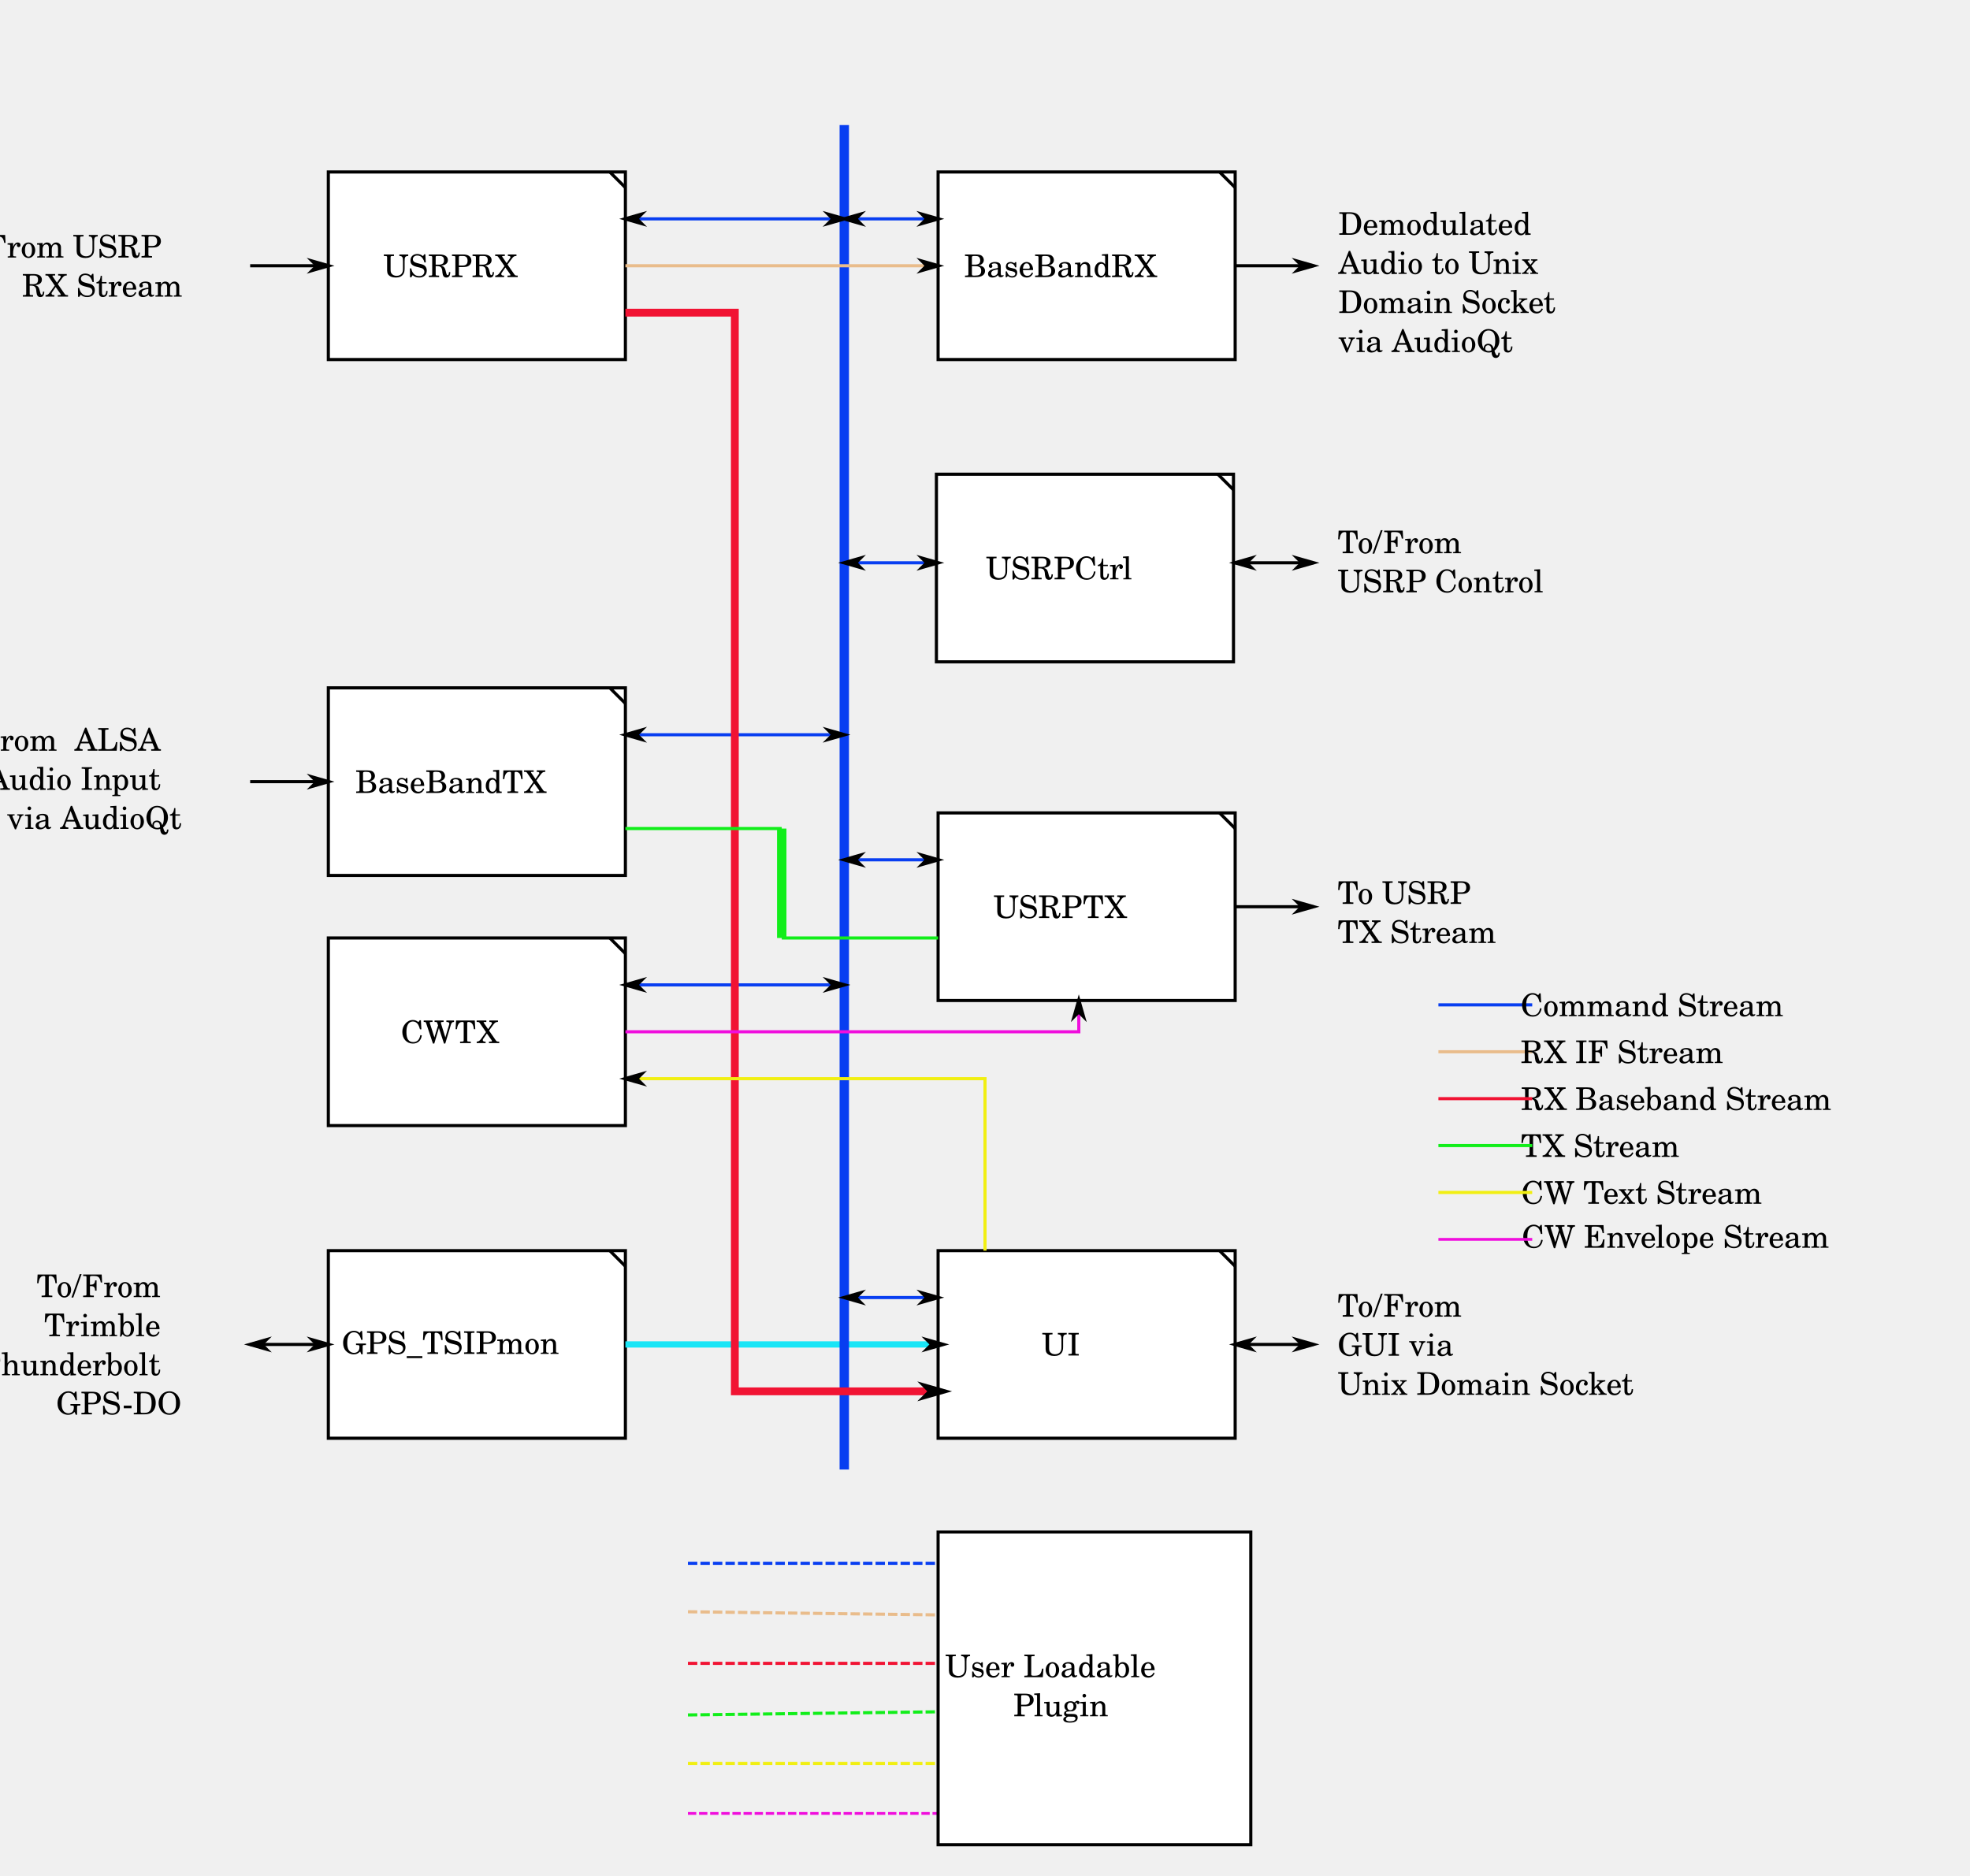
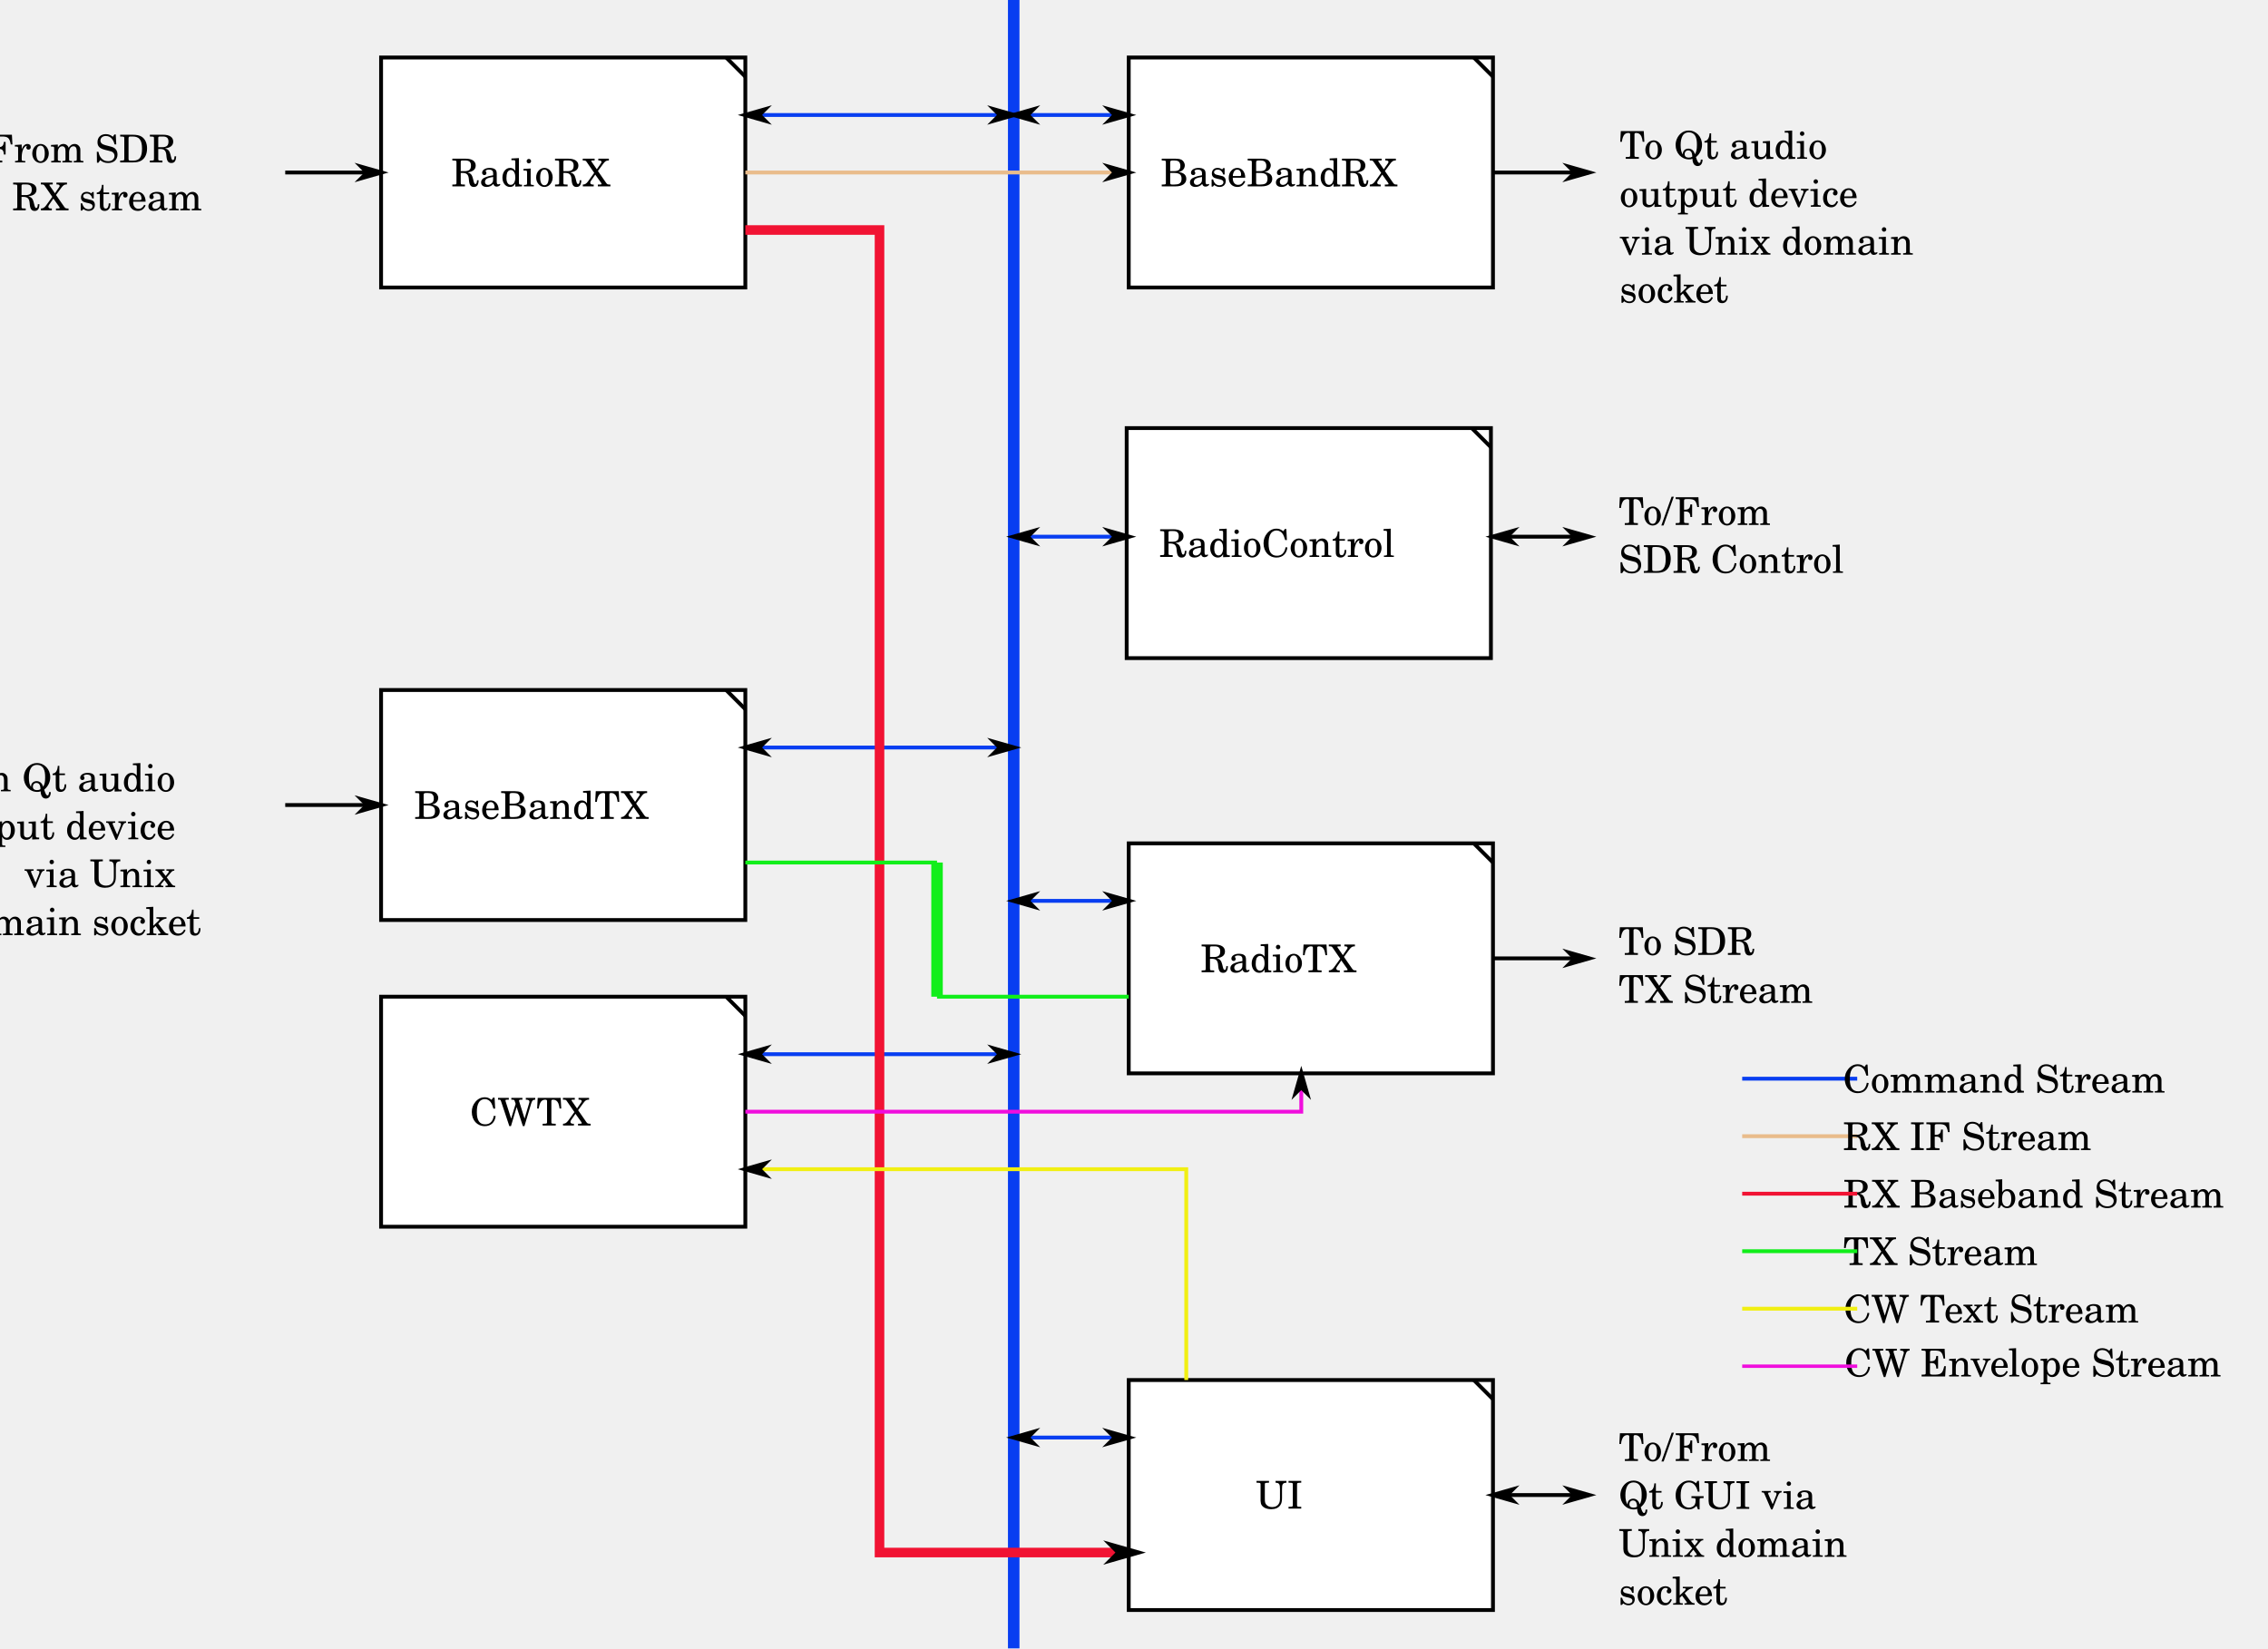
- <svg xmlns="http://www.w3.org/2000/svg" width="630" height="600" id="svg2" version="1.1">
+ <svg xmlns="http://www.w3.org/2000/svg" width="591.533" height="430" id="svg2" version="1.1">
  <defs id="defs4">
    <marker orient="auto" refY="0" refX="0" id="Arrow1Mstart" style="overflow:visible">
      <path id="path3945" d="M 0,0 5,-5 -12.5,0 5,5 Z" style="fill-rule:evenodd;stroke:#000000;stroke-width:1pt" transform="matrix(0.4,0,0,0.4,4,0)" />
    </marker>
    <marker orient="auto" refY="0" refX="0" id="Arrow1Send" style="overflow:visible">
      <path id="path3954" d="M 0,0 5,-5 -12.5,0 5,5 Z" style="fill-rule:evenodd;stroke:#000000;stroke-width:1pt" transform="matrix(-0.2,0,0,-0.2,-1.2,0)" />
    </marker>
    <marker orient="auto" refY="0" refX="0" id="Arrow1Mend" style="overflow:visible">
      <path id="path3948" d="M 0,0 5,-5 -12.5,0 5,5 Z" style="fill-rule:evenodd;stroke:#000000;stroke-width:1pt" transform="matrix(-0.4,0,0,-0.4,-4,0)" />
    </marker>
  </defs>
-   <g id="layer1" transform="translate(0,-452.3598)">
+   <g id="layer1" transform="translate(-5.606869,-492.3597)">
    <g id="g3034" transform="translate(50,-175)">
      <rect transform="translate(0,602.3597)" y="80" x="55" height="60" width="95" id="rect3028" style="fill:#ffffff;fill-opacity:1;stroke:#000000;stroke-width:1;stroke-linecap:round;stroke-miterlimit:4;stroke-dasharray:none;stroke-opacity:1" />
      <path transform="translate(0,602.3597)" id="path3030" d="m 145,80 5,5" style="fill:none;stroke:#000000;stroke-width:1px;stroke-linecap:butt;stroke-linejoin:miter;stroke-opacity:1" />
    </g>
    <g id="g3048" transform="translate(50,-10)">
      <rect style="fill:#ffffff;fill-opacity:1;stroke:#000000;stroke-width:1;stroke-linecap:round;stroke-miterlimit:4;stroke-dasharray:none;stroke-opacity:1" id="rect3050" width="95" height="60" x="55" y="80" transform="translate(0,602.3597)" />
      <path style="fill:none;stroke:#000000;stroke-width:1px;stroke-linecap:butt;stroke-linejoin:miter;stroke-opacity:1" d="m 145,80 5,5" id="path3052" transform="translate(0,602.3597)" />
    </g>
    <g transform="translate(50,70)" id="g3054">
      <rect transform="translate(0,602.3597)" y="80" x="55" height="60" width="95" id="rect3056" style="fill:#ffffff;fill-opacity:1;stroke:#000000;stroke-width:1;stroke-linecap:round;stroke-miterlimit:4;stroke-dasharray:none;stroke-opacity:1" />
      <path transform="translate(0,602.3597)" id="path3058" d="m 145,80 5,5" style="fill:none;stroke:#000000;stroke-width:1px;stroke-linecap:butt;stroke-linejoin:miter;stroke-opacity:1" />
    </g>
    <g id="g3060" transform="translate(245,-175)">
      <rect style="fill:#ffffff;fill-opacity:1;stroke:#000000;stroke-width:1;stroke-linecap:round;stroke-miterlimit:4;stroke-dasharray:none;stroke-opacity:1" id="rect3062" width="95" height="60" x="55" y="80" transform="translate(0,602.3597)" />
      <path style="fill:none;stroke:#000000;stroke-width:1px;stroke-linecap:butt;stroke-linejoin:miter;stroke-opacity:1" d="m 145,80 5,5" id="path3064" transform="translate(0,602.3597)" />
    </g>
    <g transform="translate(245,30)" id="g3066">
      <rect transform="translate(0,602.3597)" y="80" x="55" height="60" width="95" id="rect3068" style="fill:#ffffff;fill-opacity:1;stroke:#000000;stroke-width:1;stroke-linecap:round;stroke-miterlimit:4;stroke-dasharray:none;stroke-opacity:1" />
      <path transform="translate(0,602.3597)" id="path3070" d="m 145,80 5,5" style="fill:none;stroke:#000000;stroke-width:1px;stroke-linecap:butt;stroke-linejoin:miter;stroke-opacity:1" />
    </g>
    <text xml:space="preserve" style="font-style:normal;font-variant:normal;font-weight:500;font-stretch:normal;line-height:0%;font-family:'Century Schoolbook L';-inkscape-font-specification:'Century Schoolbook L Medium';text-align:center;letter-spacing:0px;word-spacing:0px;writing-mode:lr-tb;text-anchor:middle;fill:#000000;fill-opacity:1;stroke:none" x="152.351" y="540.97" id="text3086">
-       <tspan id="tspan3088" x="152.351" y="540.97" style="font-size:10px;line-height:1.25">USRPRX</tspan>
+       <tspan id="tspan3088" x="152.351" y="540.97" style="font-size:10px;line-height:1.25">RadioRX</tspan>
    </text>
    <text xml:space="preserve" style="font-style:normal;font-variant:normal;font-weight:500;font-stretch:normal;line-height:0%;font-family:'Century Schoolbook L';-inkscape-font-specification:'Century Schoolbook L Medium';text-align:center;letter-spacing:0px;word-spacing:0px;writing-mode:lr-tb;text-anchor:middle;fill:#000000;fill-opacity:1;stroke:none" x="347.476" y="540.97" id="text3090">
      <tspan id="tspan3092" x="347.476" y="540.97" style="font-size:10px;line-height:1.25">BaseBandRX</tspan>
    </text>
    <text xml:space="preserve" style="font-style:normal;font-variant:normal;font-weight:500;font-stretch:normal;line-height:0%;font-family:'Century Schoolbook L';-inkscape-font-specification:'Century Schoolbook L Medium';text-align:center;letter-spacing:0px;word-spacing:0px;writing-mode:lr-tb;text-anchor:middle;fill:#000000;fill-opacity:1;stroke:none" x="152.476" y="705.97" id="text3094">
      <tspan id="tspan3096" x="152.476" y="705.97" style="font-size:10px;line-height:1.25">BaseBandTX</tspan>
    </text>
    <text xml:space="preserve" style="font-style:normal;font-variant:normal;font-weight:500;font-stretch:normal;line-height:0%;font-family:'Century Schoolbook L';-inkscape-font-specification:'Century Schoolbook L Medium';text-align:center;letter-spacing:0px;word-spacing:0px;writing-mode:lr-tb;text-anchor:middle;fill:#000000;fill-opacity:1;stroke:none" x="152.211" y="785.97" id="text3098">
      <tspan id="tspan3100" x="152.211" y="785.97" style="font-size:10px;line-height:1.25">CWTX</tspan>
    </text>
    <text xml:space="preserve" style="font-style:normal;font-variant:normal;font-weight:500;font-stretch:normal;line-height:0%;font-family:'Century Schoolbook L';-inkscape-font-specification:'Century Schoolbook L Medium';text-align:center;letter-spacing:0px;word-spacing:0px;writing-mode:lr-tb;text-anchor:middle;fill:#000000;fill-opacity:1;stroke:none" x="347.351" y="745.97" id="text3102">
-       <tspan id="tspan3104" x="347.351" y="745.97" style="font-size:10px;line-height:1.25">USRPTX</tspan>
+       <tspan id="tspan3104" x="347.351" y="745.97" style="font-size:10px;line-height:1.25">RadioTX</tspan>
    </text>
    <g transform="translate(244.4648,-78.32589)" id="g3106">
      <rect style="fill:#ffffff;fill-opacity:1;stroke:#000000;stroke-width:1;stroke-linecap:round;stroke-miterlimit:4;stroke-dasharray:none;stroke-opacity:1" id="rect3108" width="95" height="60" x="55" y="80" transform="translate(0,602.3597)" />
      <path style="fill:none;stroke:#000000;stroke-width:1px;stroke-linecap:butt;stroke-linejoin:miter;stroke-opacity:1" d="m 145,80 5,5" id="path3110" transform="translate(0,602.3597)" />
    </g>
    <text xml:space="preserve" style="font-style:normal;font-variant:normal;font-weight:500;font-stretch:normal;line-height:0%;font-family:'Century Schoolbook L';-inkscape-font-specification:'Century Schoolbook L Medium';text-align:center;letter-spacing:0px;word-spacing:0px;writing-mode:lr-tb;text-anchor:middle;fill:#000000;fill-opacity:1;stroke:none" x="347.017" y="637.644" id="text3112">
-       <tspan id="tspan3114" x="347.017" y="637.644" style="font-size:10px;line-height:1.25">USRPCtrl</tspan>
+       <tspan id="tspan3114" x="347.017" y="637.644" style="font-size:10px;line-height:1.25">RadioControl</tspan>
    </text>
    <g transform="translate(245,170)" id="g3116">
      <rect transform="translate(0,602.3597)" y="80" x="55" height="60" width="95" id="rect3118" style="fill:#ffffff;fill-opacity:1;stroke:#000000;stroke-width:1;stroke-linecap:round;stroke-miterlimit:4;stroke-dasharray:none;stroke-opacity:1" />
      <path transform="translate(0,602.3597)" id="path3120" d="m 145,80 5,5" style="fill:none;stroke:#000000;stroke-width:1px;stroke-linecap:butt;stroke-linejoin:miter;stroke-opacity:1" />
    </g>
-     <g id="g3137" transform="translate(50,170)">
-       <rect style="fill:#ffffff;fill-opacity:1;stroke:#000000;stroke-width:1;stroke-linecap:round;stroke-miterlimit:4;stroke-dasharray:none;stroke-opacity:1" id="rect3139" width="95" height="60" x="55" y="80" transform="translate(0,602.3597)" />
-       <path style="fill:none;stroke:#000000;stroke-width:1px;stroke-linecap:butt;stroke-linejoin:miter;stroke-opacity:1" d="m 145,80 5,5" id="path3141" transform="translate(0,602.3597)" />
-     </g>
    <text xml:space="preserve" style="font-style:normal;font-variant:normal;font-weight:500;font-stretch:normal;line-height:0%;font-family:'Century Schoolbook L';-inkscape-font-specification:'Century Schoolbook L Medium';text-align:center;letter-spacing:0px;word-spacing:0px;writing-mode:lr-tb;text-anchor:middle;fill:#000000;fill-opacity:1;stroke:none" x="347.601" y="885.895" id="text3143">
      <tspan id="tspan3145" x="347.601" y="885.895" style="font-size:10px;line-height:1.25">UI</tspan>
    </text>
-     <text xml:space="preserve" style="font-style:normal;font-variant:normal;font-weight:500;font-stretch:normal;line-height:0%;font-family:'Century Schoolbook L';-inkscape-font-specification:'Century Schoolbook L Medium';text-align:center;letter-spacing:0px;word-spacing:0px;writing-mode:lr-tb;text-anchor:middle;fill:#000000;fill-opacity:1;stroke:none" x="152.382" y="885.375" id="text3147">
-       <tspan id="tspan3149" x="152.382" y="885.375" style="font-size:10px;line-height:1.25">GPS_TSIPmon</tspan>
-     </text>
-     <path style="fill:#ff0000;stroke:#19e5f6;stroke-width:2;stroke-linecap:butt;stroke-linejoin:miter;stroke-miterlimit:4;stroke-dasharray:none;stroke-opacity:1;marker-end:url(#Arrow1Send)" d="M 200,1002.36 H 300" id="path3151" transform="translate(0,-120)" />
    <path style="fill:#ff0000;stroke:#11ee1a;stroke-width:3;stroke-linecap:butt;stroke-linejoin:miter;stroke-miterlimit:4;stroke-dasharray:none;stroke-opacity:1" d="m 250,872.36 v -35" id="path3927" transform="translate(0,-120)" />
    <path id="path3931" d="M 270,1042.36 V 612.36" style="fill:#ff0000;stroke:#083ef1;stroke-width:3;stroke-linecap:butt;stroke-linejoin:miter;stroke-miterlimit:4;stroke-dasharray:none;stroke-opacity:1" transform="translate(0,-120)" />
    <path style="fill:none;stroke:#083ef1;stroke-width:1px;stroke-linecap:butt;stroke-linejoin:miter;stroke-opacity:1;marker-start:url(#Arrow1Mstart);marker-end:url(#Arrow1Mend)" d="M 300,150 H 270" id="path4565" transform="translate(0,482.3598)" />
    <path style="fill:none;stroke:#083ef1;stroke-width:1px;stroke-linecap:butt;stroke-linejoin:miter;stroke-opacity:1;marker-start:url(#Arrow1Mstart);marker-end:url(#Arrow1Mend)" d="m 200,40 h 70" id="path4569" transform="translate(0,482.3598)" />
    <path style="fill:none;stroke:#083ef1;stroke-width:1px;stroke-linecap:butt;stroke-linejoin:miter;stroke-opacity:1;marker-start:url(#Arrow1Mstart);marker-end:url(#Arrow1Mend)" d="m 270,245 h 30" id="path4573" transform="translate(0,482.3598)" />
    <path style="fill:none;stroke:#083ef1;stroke-width:1px;stroke-linecap:butt;stroke-linejoin:miter;stroke-opacity:1;marker-start:url(#Arrow1Mstart);marker-end:url(#Arrow1Mend)" d="M 270,205 H 200" id="path4577" transform="translate(0,482.3598)" />
    <path style="fill:none;stroke:#083ef1;stroke-width:1px;stroke-linecap:butt;stroke-linejoin:miter;stroke-opacity:1;marker-start:url(#Arrow1Mstart);marker-end:url(#Arrow1Mend)" d="m 270,642.36 h 30" id="path4581" transform="translate(0,-120)" />
    <path style="fill:none;stroke:#083ef1;stroke-width:1px;stroke-linecap:butt;stroke-linejoin:miter;stroke-opacity:1;marker-start:url(#Arrow1Mstart);marker-end:url(#Arrow1Mend)" d="M 270,285 H 200" id="path4585" transform="translate(0,482.3598)" />
    <path style="fill:none;stroke:#083ef1;stroke-width:1px;stroke-linecap:butt;stroke-linejoin:miter;stroke-opacity:1;marker-start:url(#Arrow1Mstart);marker-end:url(#Arrow1Mend)" d="m 270,385 h 30" id="path4589" transform="translate(0,482.3598)" />
    <path style="fill:none;stroke:#f11333;stroke-width:2.5;stroke-linecap:butt;stroke-linejoin:miter;stroke-miterlimit:4;stroke-dasharray:none;stroke-opacity:1;marker-end:url(#Arrow1Send)" d="m 200,70 h 35 v 345 h 65" id="path4593" transform="translate(0,482.3598)" />
    <path style="fill:none;stroke:#f1ef12;stroke-width:1px;stroke-linecap:butt;stroke-linejoin:miter;stroke-opacity:1;marker-start:url(#Arrow1Mstart);marker-end:none" d="m 200,315 h 115 v 55" id="path4597" transform="translate(0,482.3598)" />
    <path style="fill:none;stroke:#f00ddd;stroke-width:1px;stroke-linecap:butt;stroke-linejoin:miter;stroke-opacity:1;marker-end:url(#Arrow1Mend)" d="M 200,300 H 345 V 290" id="path4625" transform="translate(0,482.3598)" />
    <path style="fill:none;stroke:#11ee1a;stroke-width:1px;stroke-linecap:butt;stroke-linejoin:miter;stroke-opacity:1" d="m 200,235 h 50" id="path5017" transform="translate(0,482.3598)" />
    <path id="path5021" d="M 200,657.36 H 300" style="fill:none;stroke:#e9bc8b;stroke-width:1px;stroke-linecap:butt;stroke-linejoin:miter;stroke-opacity:1;marker-end:url(#Arrow1Mend)" transform="translate(0,-120)" />
    <path style="fill:none;stroke:#000000;stroke-width:1px;stroke-linecap:butt;stroke-linejoin:miter;stroke-opacity:1;marker-end:url(#Arrow1Mend)" d="m 80,220 h 25" id="path5025" transform="translate(0,482.3598)" />
-     <text xml:space="preserve" style="font-style:normal;font-variant:normal;font-weight:500;font-stretch:normal;line-height:0%;font-family:'Century Schoolbook L';-inkscape-font-specification:'Century Schoolbook L Medium';text-align:end;letter-spacing:0px;word-spacing:0px;writing-mode:lr-tb;text-anchor:end;fill:#000000;fill-opacity:1;stroke:none" x="74.727" y="692.46" id="text5397">
-       <tspan x="77.5" y="692.46" id="tspan11398" style="font-size:10px;line-height:1.25">From  ALSA </tspan>
-       <tspan x="74.727" y="704.96" style="font-size:10px;line-height:1.25" id="tspan1220">Audio Input</tspan>
-       <tspan x="74.727" y="717.46" style="font-size:10px;line-height:1.25" id="tspan1224">via AudioQt</tspan>
+     <text xml:space="preserve" style="font-style:normal;font-variant:normal;font-weight:500;font-stretch:normal;line-height:0%;font-family:'Century Schoolbook L';-inkscape-font-specification:'Century Schoolbook L Medium';text-align:end;letter-spacing:0px;word-spacing:0px;writing-mode:lr-tb;text-anchor:end;fill:#000000;fill-opacity:1;stroke:none" x="74.727" y="698.785" id="text5397">
+       <tspan x="74.727" y="698.785" style="font-size:10px;line-height:1.25" id="tspan1224">From Qt audio</tspan>
+       <tspan x="74.727" y="711.285" style="font-size:10px;line-height:1.25" id="tspan1">input device</tspan>
+       <tspan x="74.727" y="723.785" style="font-size:10px;line-height:1.25" id="tspan7">via Unix</tspan>
+       <tspan x="74.727" y="736.285" style="font-size:10px;line-height:1.25" id="tspan8">domain socket</tspan>
    </text>
-     <text xml:space="preserve" style="font-style:normal;font-variant:normal;font-weight:500;font-stretch:normal;line-height:0%;font-family:'Century Schoolbook L';-inkscape-font-specification:'Century Schoolbook L Medium';text-align:start;letter-spacing:0px;word-spacing:0px;writing-mode:lr-tb;text-anchor:start;fill:#000000;fill-opacity:1;stroke:none" x="428" y="527.46" id="text5403">
-       <tspan x="428" y="527.46" id="tspan5407" style="font-size:10px;line-height:1.25">Demodulated</tspan>
-       <tspan x="428" y="539.96" style="font-size:10px;line-height:1.25" id="tspan5649">Audio to Unix </tspan>
-       <tspan x="428" y="552.46" style="font-size:10px;line-height:1.25" id="tspan1210">Domain Socket</tspan>
-       <tspan x="428" y="564.96" style="font-size:10px;line-height:1.25" id="tspan1216">via AudioQt</tspan>
+     <text xml:space="preserve" style="font-style:normal;font-variant:normal;font-weight:500;font-stretch:normal;line-height:0%;font-family:'Century Schoolbook L';-inkscape-font-specification:'Century Schoolbook L Medium';text-align:start;letter-spacing:0px;word-spacing:0px;writing-mode:lr-tb;text-anchor:start;fill:#000000;fill-opacity:1;stroke:none" x="428" y="533.785" id="text5403">
+       <tspan x="428" y="533.785" style="font-size:10px;line-height:1.25" id="tspan1216">To Qt audio</tspan>
+       <tspan x="428" y="546.285" style="font-size:10px;line-height:1.25" id="tspan4">output device</tspan>
+       <tspan x="428" y="558.785" style="font-size:10px;line-height:1.25" id="tspan5">via Unix domain </tspan>
+       <tspan x="428" y="571.285" style="font-size:10px;line-height:1.25" id="tspan6">socket</tspan>
    </text>
    <path style="fill:none;stroke:#000000;stroke-width:1px;stroke-linecap:butt;stroke-linejoin:miter;stroke-opacity:1;marker-end:url(#Arrow1Mend)" d="m 395,55 h 25" id="path5409" transform="translate(0,482.3598)" />
    <path style="fill:none;stroke:#000000;stroke-width:1px;stroke-linecap:butt;stroke-linejoin:miter;stroke-opacity:1;marker-start:url(#Arrow1Mstart);marker-end:url(#Arrow1Mend)" d="m 395,150 h 25" id="path7267" transform="translate(0,482.3598)" />
    <text xml:space="preserve" style="font-style:normal;font-variant:normal;font-weight:500;font-stretch:normal;line-height:0%;font-family:'Century Schoolbook L';-inkscape-font-specification:'Century Schoolbook L Medium';text-align:start;letter-spacing:0px;word-spacing:0px;writing-mode:lr-tb;text-anchor:start;fill:#000000;fill-opacity:1;stroke:none" x="427.75" y="629.292" id="text7643">
      <tspan id="tspan7645" x="427.75" y="629.292" style="font-size:10px;line-height:1.25">To/From</tspan>
-       <tspan x="427.75" y="641.792" id="tspan7649" style="font-size:10px;line-height:1.25">USRP Control</tspan>
+       <tspan x="427.75" y="641.792" id="tspan7649" style="font-size:10px;line-height:1.25">SDR Control</tspan>
    </text>
    <path style="fill:none;stroke:#000000;stroke-width:1px;stroke-linecap:butt;stroke-linejoin:miter;stroke-opacity:1;marker-end:url(#Arrow1Mend)" d="m 395,260 h 25" id="path7651" transform="translate(0,482.3598)" />
    <text xml:space="preserve" style="font-style:normal;font-variant:normal;font-weight:500;font-stretch:normal;line-height:0%;font-family:'Century Schoolbook L';-inkscape-font-specification:'Century Schoolbook L Medium';text-align:start;letter-spacing:0px;word-spacing:0px;writing-mode:lr-tb;text-anchor:start;fill:#000000;fill-opacity:1;stroke:none" x="427.75" y="741.451" id="text7841">
-       <tspan x="427.75" y="741.451" id="tspan7845" style="font-size:10px;line-height:1.25">To USRP </tspan>
+       <tspan x="427.75" y="741.451" id="tspan7845" style="font-size:10px;line-height:1.25">To SDR </tspan>
      <tspan x="427.75" y="753.951" id="tspan7847" style="font-size:10px;line-height:1.25">TX Stream</tspan>
    </text>
    <text xml:space="preserve" style="font-style:normal;font-variant:normal;font-weight:500;font-stretch:normal;line-height:0%;font-family:'Century Schoolbook L';-inkscape-font-specification:'Century Schoolbook L Medium';text-align:end;letter-spacing:0px;word-spacing:0px;writing-mode:lr-tb;text-anchor:end;fill:#000000;fill-opacity:1;stroke:none" x="75" y="534.72" id="text7849">
-       <tspan x="75" y="534.72" id="tspan7853" style="font-size:10px;line-height:1.25">From USRP</tspan>
-       <tspan x="75" y="547.22" id="tspan7855" style="font-size:10px;line-height:1.25">RX Stream</tspan>
+       <tspan x="75" y="534.72" id="tspan7853" style="font-size:10px;line-height:1.25">From SDR</tspan>
+       <tspan x="75" y="547.22" id="tspan7855" style="font-size:10px;line-height:1.25">RX stream</tspan>
    </text>
    <path id="path7863" d="m 80,657.36 h 25" style="fill:none;stroke:#000000;stroke-width:1px;stroke-linecap:butt;stroke-linejoin:miter;stroke-opacity:1;marker-end:url(#Arrow1Mend)" transform="translate(0,-120)" />
    <path style="fill:none;stroke:#11ee1a;stroke-width:1px;stroke-linecap:butt;stroke-linejoin:miter;stroke-opacity:1" d="m 250,270 h 50" id="path7867" transform="translate(0,482.3598)" />
    <g id="g11352" transform="translate(-25,-178.61)">
      <path style="fill:none;stroke:#083ef1;stroke-width:1px;stroke-linecap:butt;stroke-linejoin:miter;stroke-opacity:1" d="m 485,952.36 h 30" id="path4601" />
      <text id="text4605" y="955.97" x="565" style="font-style:normal;font-variant:normal;font-weight:500;font-stretch:normal;line-height:0%;font-family:'Century Schoolbook L';-inkscape-font-specification:'Century Schoolbook L Medium';text-align:center;letter-spacing:0px;word-spacing:0px;writing-mode:lr-tb;text-anchor:middle;fill:#000000;fill-opacity:1;stroke:none" xml:space="preserve">
        <tspan y="955.97" x="565" id="tspan4607" style="font-size:10px;line-height:1.25">Command Stream</tspan>
      </text>
      <text id="text4609" y="985.97" x="572.7" style="font-style:normal;font-variant:normal;font-weight:500;font-stretch:normal;line-height:0%;font-family:'Century Schoolbook L';-inkscape-font-specification:'Century Schoolbook L Medium';text-align:center;letter-spacing:0px;word-spacing:0px;writing-mode:lr-tb;text-anchor:middle;fill:#000000;fill-opacity:1;stroke:none" xml:space="preserve">
        <tspan y="985.97" x="572.7" id="tspan4611" style="font-size:10px;line-height:1.25">RX Baseband Stream</tspan>
      </text>
      <text id="text4613" y="1000.97" x="548.405" style="font-style:normal;font-variant:normal;font-weight:500;font-stretch:normal;line-height:0%;font-family:'Century Schoolbook L';-inkscape-font-specification:'Century Schoolbook L Medium';text-align:center;letter-spacing:0px;word-spacing:0px;writing-mode:lr-tb;text-anchor:middle;fill:#000000;fill-opacity:1;stroke:none" xml:space="preserve">
        <tspan y="1000.97" x="548.405" id="tspan4615" style="font-size:10px;line-height:1.25">TX Stream</tspan>
      </text>
      <text id="text4617" y="1015.97" x="561.66" style="font-style:normal;font-variant:normal;font-weight:500;font-stretch:normal;line-height:0%;font-family:'Century Schoolbook L';-inkscape-font-specification:'Century Schoolbook L Medium';text-align:center;letter-spacing:0px;word-spacing:0px;writing-mode:lr-tb;text-anchor:middle;fill:#000000;fill-opacity:1;stroke:none" xml:space="preserve">
        <tspan y="1015.97" x="561.66" id="tspan4619" style="font-size:10px;line-height:1.25">CW Text Stream</tspan>
      </text>
      <text id="text4621" y="1030.035" x="572.49" style="font-style:normal;font-variant:normal;font-weight:500;font-stretch:normal;line-height:0%;font-family:'Century Schoolbook L';-inkscape-font-specification:'Century Schoolbook L Medium';text-align:center;letter-spacing:0px;word-spacing:0px;writing-mode:lr-tb;text-anchor:middle;fill:#000000;fill-opacity:1;stroke:none" xml:space="preserve">
        <tspan y="1030.035" x="572.49" id="tspan4623" style="font-size:10px;line-height:1.25">CW Envelope Stream</tspan>
      </text>
      <path id="path4629" d="m 485,1027.36 h 30" style="fill:none;stroke:#f00ddd;stroke-width:0.889px;stroke-linecap:butt;stroke-linejoin:miter;stroke-opacity:1" />
      <path id="path5001" d="m 485,982.36 h 30" style="fill:none;stroke:#f11333;stroke-width:1px;stroke-linecap:butt;stroke-linejoin:miter;stroke-opacity:1" />
      <path id="path5005" d="m 485,997.36 h 30" style="fill:none;stroke:#11ee1a;stroke-width:1px;stroke-linecap:butt;stroke-linejoin:miter;stroke-opacity:1" />
      <path id="path5009" d="m 485,1012.36 h 30" style="fill:none;stroke:#f1ef12;stroke-width:1px;stroke-linecap:butt;stroke-linejoin:miter;stroke-opacity:1" />
      <path style="fill:none;stroke:#e9bc8b;stroke-width:1px;stroke-linecap:butt;stroke-linejoin:miter;stroke-opacity:1" d="m 485,967.36 h 30" id="path9640" />
      <text id="text9646" y="970.97" x="555.366" style="font-style:normal;font-variant:normal;font-weight:500;font-stretch:normal;line-height:0%;font-family:'Century Schoolbook L';-inkscape-font-specification:'Century Schoolbook L Medium';text-align:center;letter-spacing:0px;word-spacing:0px;writing-mode:lr-tb;text-anchor:middle;fill:#000000;fill-opacity:1;stroke:none" xml:space="preserve">
        <tspan y="970.97" x="555.366" id="tspan9648" style="font-size:10px;line-height:1.25">RX IF Stream</tspan>
      </text>
    </g>
    <path style="fill:none;stroke:#000000;stroke-width:1px;stroke-linecap:butt;stroke-linejoin:miter;stroke-opacity:1;marker-start:url(#Arrow1Mstart);marker-end:url(#Arrow1Mend)" d="m 395,400 h 25" id="path10976" transform="translate(0,482.3598)" />
    <text xml:space="preserve" style="font-style:normal;font-variant:normal;font-weight:500;font-stretch:normal;line-height:0%;font-family:'Century Schoolbook L';-inkscape-font-specification:'Century Schoolbook L Medium';text-align:start;letter-spacing:0px;word-spacing:0px;writing-mode:lr-tb;text-anchor:start;fill:#000000;fill-opacity:1;stroke:none" x="427.77" y="873.465" id="text11372">
      <tspan id="tspan11374" x="427.77" y="873.465" style="font-size:10px;line-height:1.25">To/From</tspan>
-       <tspan x="427.77" y="885.965" id="tspan11376" style="font-size:10px;line-height:1.25">GUI via</tspan>
-       <tspan x="427.77" y="898.465" id="tspan11378" style="font-size:10px;line-height:1.25">Unix Domain Socket</tspan>
+       <tspan x="427.77" y="885.965" id="tspan11376" style="font-size:10px;line-height:1.25">Qt GUI via</tspan>
+       <tspan x="427.77" y="898.465" id="tspan11378" style="font-size:10px;line-height:1.25">Unix domain </tspan>
+       <tspan x="427.77" y="910.965" style="font-size:10px;line-height:1.25" id="tspan11">socket</tspan>
    </text>
-     <path id="path11380" d="m 80,1002.36 h 25" style="fill:none;stroke:#000000;stroke-width:1px;stroke-linecap:butt;stroke-linejoin:miter;stroke-opacity:1;marker-start:url(#Arrow1Mstart);marker-end:url(#Arrow1Mend)" transform="translate(0,-120)" />
-     <text id="text11384" y="867.215" x="74.727" style="font-style:normal;font-variant:normal;font-weight:500;font-stretch:normal;line-height:0%;font-family:'Century Schoolbook L';-inkscape-font-specification:'Century Schoolbook L Medium';text-align:end;letter-spacing:0px;word-spacing:0px;writing-mode:lr-tb;text-anchor:end;fill:#000000;fill-opacity:1;stroke:none" xml:space="preserve">
-       <tspan id="tspan11388" y="867.215" x="74.727" style="font-size:10px;line-height:1.25">To/From</tspan>
-       <tspan y="879.715" x="74.727" id="tspan11392" style="font-size:10px;line-height:1.25">Trimble</tspan>
-       <tspan y="892.215" x="74.727" id="tspan11394" style="font-size:10px;line-height:1.25">Thunderbolt</tspan>
-       <tspan y="904.715" x="74.727" id="tspan11396" style="font-size:10px;line-height:1.25">GPS-DO</tspan>
-     </text>
-     <path id="path4601-2" d="m 485,952.36 80,-5e-5" style="fill:none;stroke:#083ef1;stroke-width:1;stroke-linecap:butt;stroke-linejoin:miter;stroke-miterlimit:4;stroke-dasharray:3, 1;stroke-dashoffset:0;stroke-opacity:1" transform="translate(-265,4.8092651e-5)" />
-     <path style="fill:none;stroke:#f00ddd;stroke-width:0.889;stroke-linecap:butt;stroke-linejoin:miter;stroke-miterlimit:4;stroke-dasharray:2.666, 0.889;stroke-dashoffset:0;stroke-opacity:1" d="m 485,1032.36 h 80" id="path4629-2" transform="translate(-265,5e-5)" />
-     <path style="fill:none;stroke:#f11333;stroke-width:1;stroke-linecap:butt;stroke-linejoin:miter;stroke-miterlimit:4;stroke-dasharray:3, 1;stroke-dashoffset:0;stroke-opacity:1" d="m 485,982.36 h 80" id="path5001-6" transform="translate(-265,2.00007)" />
-     <path style="fill:none;stroke:#11ee1a;stroke-width:1;stroke-linecap:butt;stroke-linejoin:miter;stroke-miterlimit:4;stroke-dasharray:3, 1;stroke-dashoffset:0;stroke-opacity:1" d="m 485,997.36 80,-1" id="path5005-1" transform="translate(-265,3.50006)" />
-     <path style="fill:none;stroke:#f1ef12;stroke-width:1;stroke-linecap:butt;stroke-linejoin:miter;stroke-miterlimit:4;stroke-dasharray:3, 1;stroke-dashoffset:0;stroke-opacity:1" d="m 485,1012.36 h 80" id="path5009-8" transform="translate(-265,4.00006)" />
-     <path id="path9640-7" d="m 485,967.36 80,1" style="fill:none;stroke:#e9bc8b;stroke-width:1;stroke-linecap:butt;stroke-linejoin:miter;stroke-miterlimit:4;stroke-dasharray:3, 1;stroke-dashoffset:0;stroke-opacity:1" transform="translate(-265,0.50004)" />
-     <g transform="translate(245,280)" id="g3116-2">
-       <rect transform="translate(0,602.3597)" y="60" x="55" height="100" width="100" id="rect3118-3" style="fill:#ffffff;fill-opacity:1;stroke:#000000;stroke-width:1;stroke-linecap:round;stroke-miterlimit:4;stroke-dasharray:none;stroke-opacity:1" />
-     </g>
-     <text id="text1176" y="988.78" x="347.59" style="font-style:normal;font-variant:normal;font-weight:500;font-stretch:normal;line-height:0%;font-family:'Century Schoolbook L';-inkscape-font-specification:'Century Schoolbook L Medium';text-align:center;letter-spacing:0px;word-spacing:0px;writing-mode:lr-tb;text-anchor:middle;fill:#000000;fill-opacity:1;stroke:none" xml:space="preserve">
-       <tspan style="font-size:10px;line-height:1.25" y="988.78" x="347.59" id="tspan1174">User Loadable</tspan>
-       <tspan style="font-size:10px;line-height:1.25" y="1001.28" x="347.59" id="tspan1178">Plugin</tspan>
-     </text>
-     <text xml:space="preserve" style="font-style:normal;font-variant:normal;font-weight:normal;font-stretch:normal;font-size:16px;line-height:125%;font-family:FreeSans;-inkscape-font-specification:'FreeSans, Normal';font-variant-ligatures:normal;font-variant-caps:normal;font-variant-numeric:normal;font-feature-settings:normal;text-align:start;letter-spacing:0px;word-spacing:0px;writing-mode:lr-tb;text-anchor:start;fill:#000000;fill-opacity:1;stroke:none;stroke-width:1px;stroke-linecap:butt;stroke-linejoin:miter;stroke-opacity:1" x="290" y="1042.36" id="text1182">
-       <tspan id="tspan1180" x="290" y="1057.16" />
-     </text>
+     <text xml:space="preserve" style="font-style:normal;font-variant:normal;font-weight:normal;font-stretch:normal;font-size:16px;line-height:125%;font-family:FreeSans;-inkscape-font-specification:'FreeSans, Normal';font-variant-ligatures:normal;font-variant-caps:normal;font-variant-numeric:normal;font-feature-settings:normal;text-align:start;letter-spacing:0px;word-spacing:0px;writing-mode:lr-tb;text-anchor:start;fill:#000000;fill-opacity:1;stroke:none;stroke-width:1px;stroke-linecap:butt;stroke-linejoin:miter;stroke-opacity:1" x="290" y="1042.36" id="text1182" />
  </g>
</svg>
